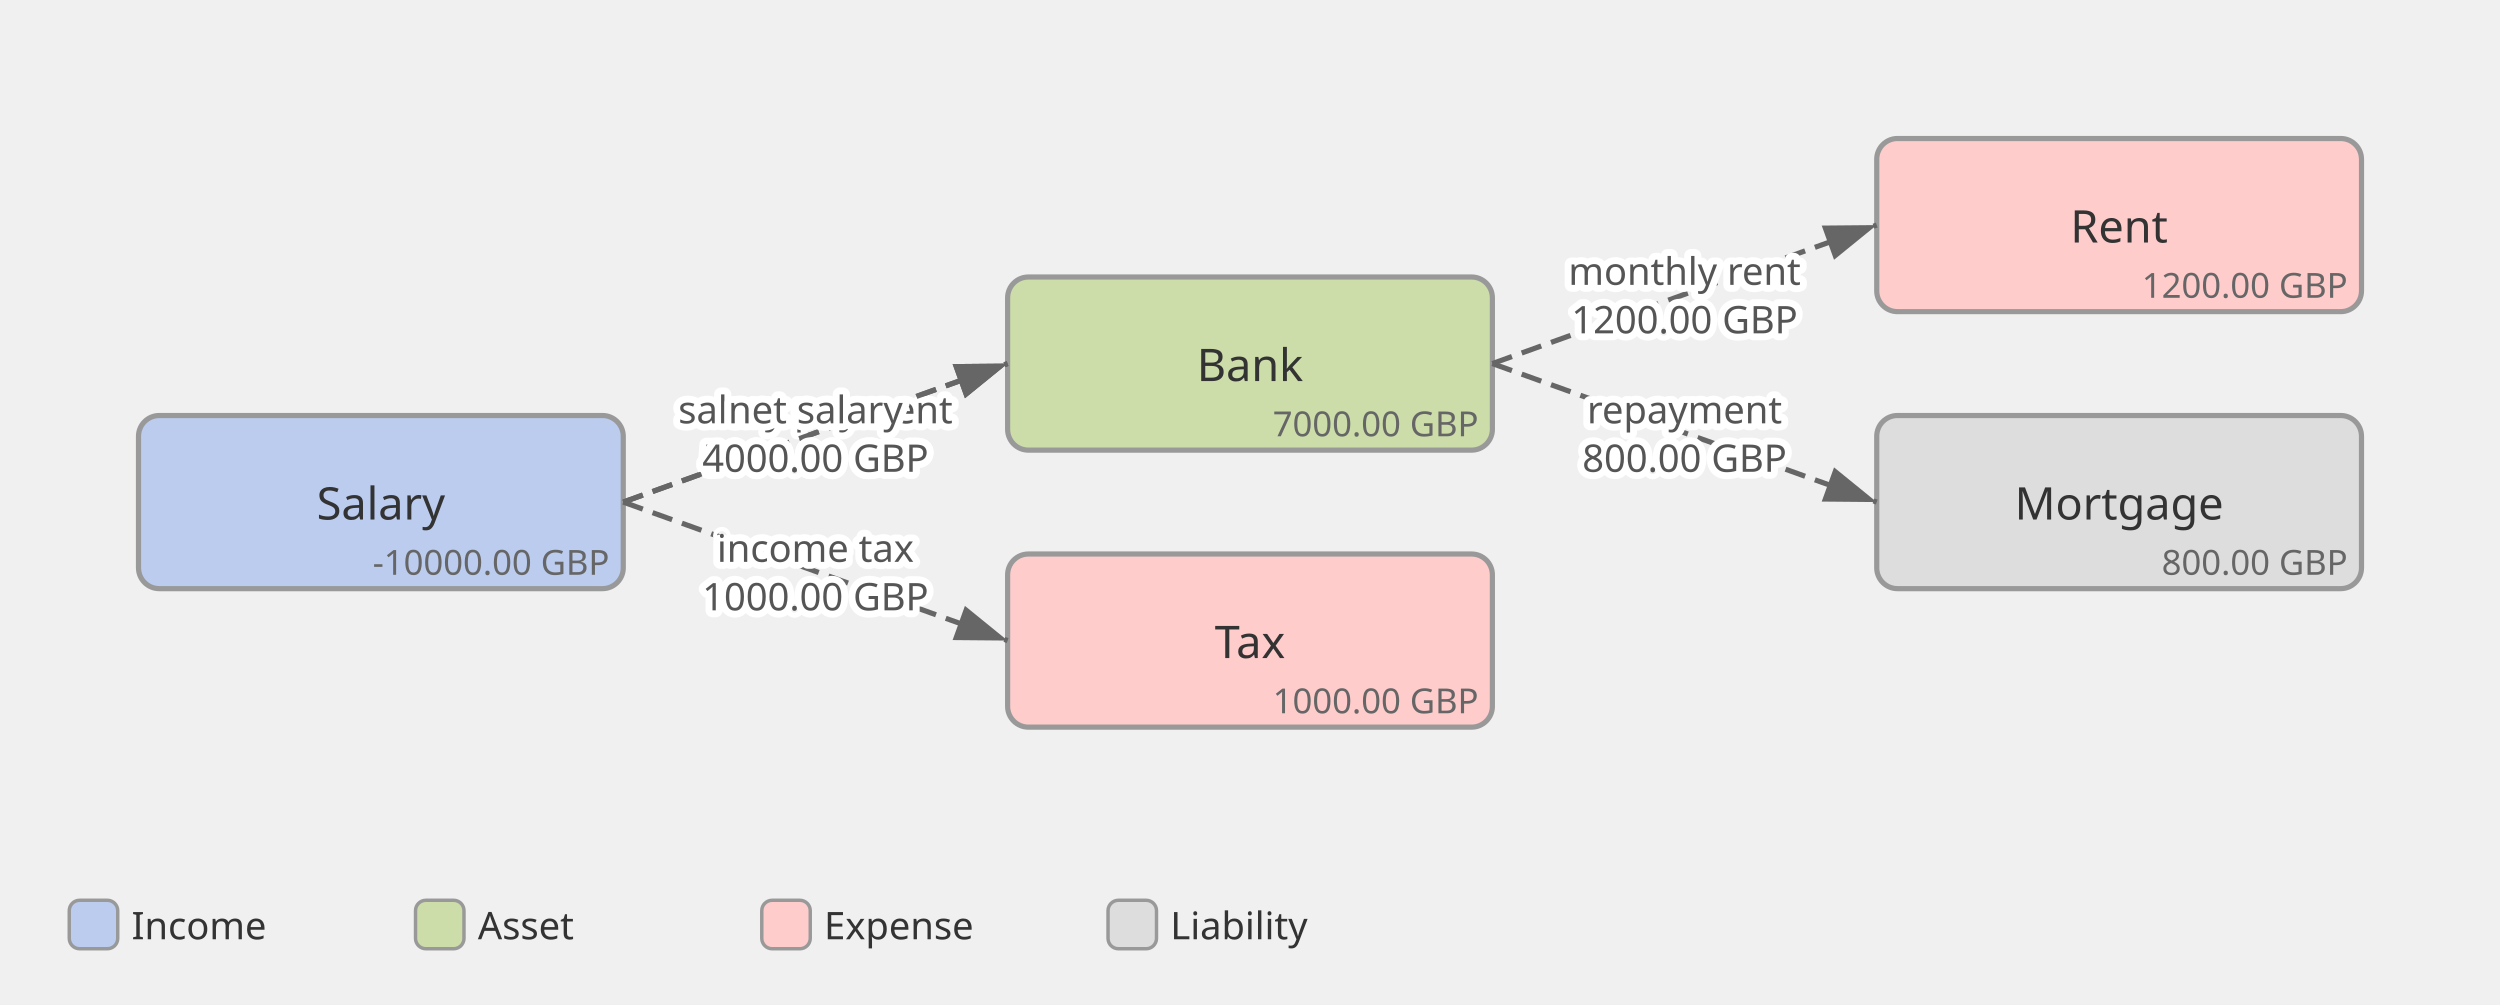
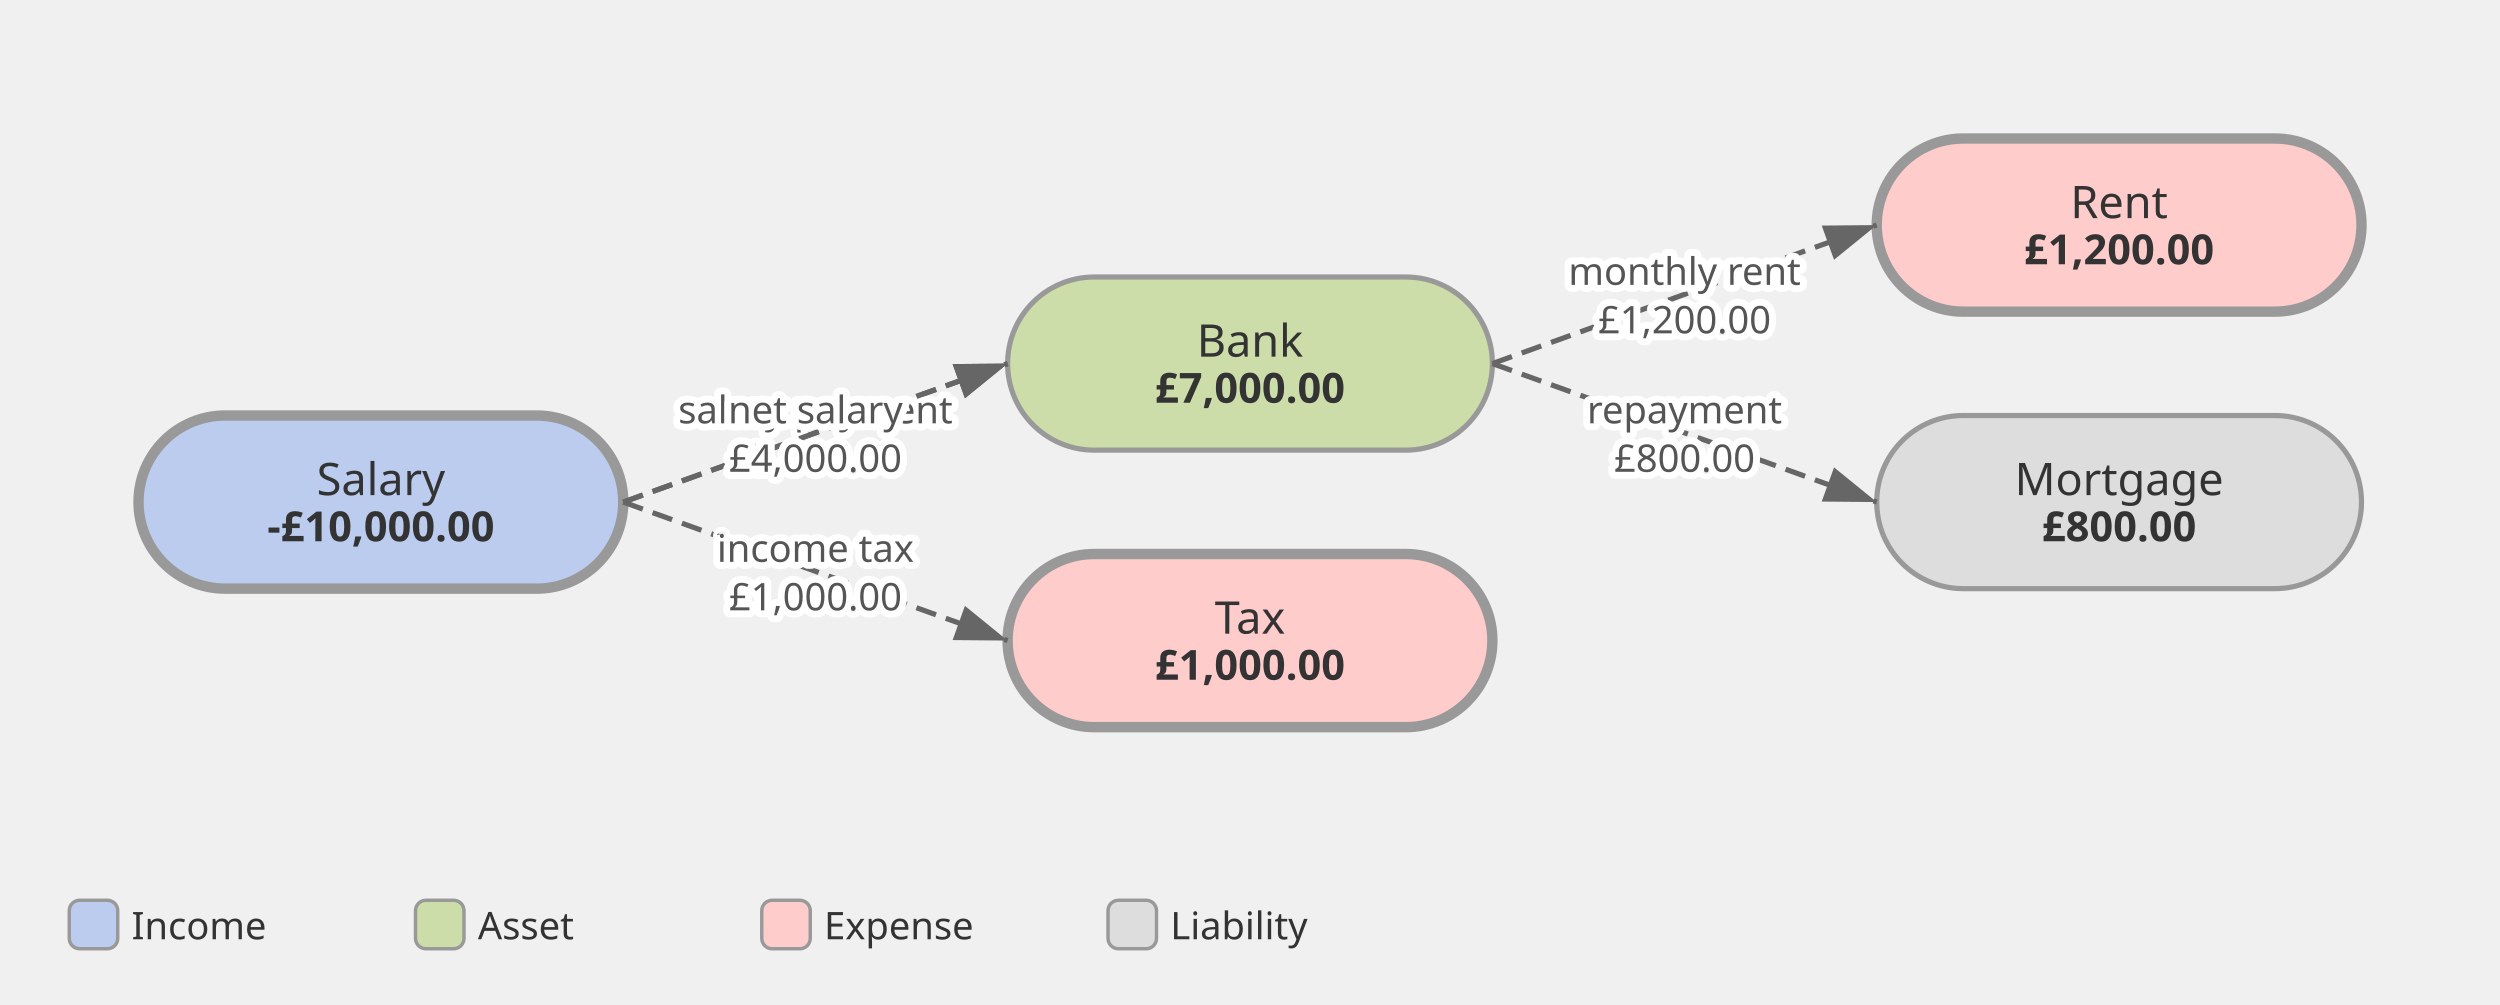
<svg xmlns="http://www.w3.org/2000/svg" viewBox="0 0 722 290" width="722" height="290">
  <defs>
    <marker id="arrowhead" markerWidth="10" markerHeight="7" refX="10" refY="3.5" orient="auto">
      <polygon points="0 0, 10 3.5, 0 7" fill="#666" />
    </marker>
  </defs>
  <style>
  .node rect { stroke: #999; stroke-width: 1.5; rx: 6; ry: 6; }
  .node text { font-family: sans-serif; font-size: 13px; fill: #333; text-anchor: middle; dominant-baseline: central; }
  .node .balance { font-size: 10px; fill: #666; text-anchor: end; dominant-baseline: auto; }
  .edge path { fill: none; stroke: #666; stroke-width: 1.5; marker-end: url(#arrowhead); }
  .edge text { font-family: sans-serif; font-size: 11px; fill: #555; text-anchor: middle; paint-order: stroke; stroke: #fff; stroke-width: 4px; stroke-linejoin: round; }
  .edge text.on-path { dominant-baseline: central; }
  .legend text { font-family: sans-serif; font-size: 11px; fill: #333; dominant-baseline: central; }
  .legend rect { stroke: #999; stroke-width: 1; rx: 3; ry: 3; }
+   .node text.name-above { dominant-baseline: auto; }
+   .node .balance-below { font-size: 12px; font-weight: bold; fill: #333; dominant-baseline: hanging; }
  @keyframes flow {
    from { stroke-dashoffset: 100; }
    to   { stroke-dashoffset: 0; }
  }
  .edge path { stroke-dasharray: 6 3; animation: flow 1.5s linear infinite; }
</style>
  <g class="node" transform="translate(40,120)">
-     <rect width="140" height="50" fill="#BCE" />
-     <text x="70" y="25">Salary</text>
-     <text class="balance" x="140" y="50" dx="-4" dy="-4">-10000.00 GBP</text>
+     <rect width="140" height="50" fill="#BCE" style="rx: 25px; ry: 25px; stroke-width: 3px" />
+     <text class="name-above" x="70" y="23">Salary</text>
+     <text class="balance-below" x="70" y="27">-£10,000.00</text>
  </g>
  <g class="node" transform="translate(291,80)">
-     <rect width="140" height="50" fill="#CDA" />
-     <text x="70" y="25">Bank</text>
-     <text class="balance" x="140" y="50" dx="-4" dy="-4">7000.00 GBP</text>
+     <rect width="140" height="50" fill="#CDA" style="rx: 25px; ry: 25px" />
+     <text class="name-above" x="70" y="23">Bank</text>
+     <text class="balance-below" x="70" y="27">£7,000.00</text>
  </g>
  <g class="node" transform="translate(291,160)">
-     <rect width="140" height="50" fill="#FCC" />
-     <text x="70" y="25">Tax</text>
-     <text class="balance" x="140" y="50" dx="-4" dy="-4">1000.00 GBP</text>
+     <rect width="140" height="50" fill="#FCC" style="rx: 25px; ry: 25px; stroke-width: 3px" />
+     <text class="name-above" x="70" y="23">Tax</text>
+     <text class="balance-below" x="70" y="27">£1,000.00</text>
  </g>
  <g class="node" transform="translate(542,40)">
-     <rect width="140" height="50" fill="#FCC" />
-     <text x="70" y="25">Rent</text>
-     <text class="balance" x="140" y="50" dx="-4" dy="-4">1200.00 GBP</text>
+     <rect width="140" height="50" fill="#FCC" style="rx: 25px; ry: 25px; stroke-width: 3px" />
+     <text class="name-above" x="70" y="23">Rent</text>
+     <text class="balance-below" x="70" y="27">£1,200.00</text>
  </g>
  <g class="node" transform="translate(542,120)">
-     <rect width="140" height="50" fill="#DDD" />
-     <text x="70" y="25">Mortgage</text>
-     <text class="balance" x="140" y="50" dx="-4" dy="-4">800.00 GBP</text>
+     <rect width="140" height="50" fill="#DDD" style="rx: 25px; ry: 25px" />
+     <text class="name-above" x="70" y="23">Mortgage</text>
+     <text class="balance-below" x="70" y="27">£800.00</text>
  </g>
  <g class="edge">
    <path d="M180.0,145.0 L291.0,105.0" style="animation-delay: 0s" />
    <text class="on-path" x="235.5" y="118">salary payment</text>
-     <text class="on-path" x="235.5" y="132">5000.00 GBP</text>
+     <text class="on-path" x="235.5" y="132">£5,000.00</text>
  </g>
  <g class="edge">
    <path d="M431.0,105.0 L542.0,65.0" style="animation-delay: 0.3s" />
    <text class="on-path" x="486.5" y="78">monthly rent</text>
-     <text class="on-path" x="486.5" y="92">1200.00 GBP</text>
+     <text class="on-path" x="486.5" y="92">£1,200.00</text>
  </g>
  <g class="edge">
    <path d="M431.0,105.0 L542.0,145.0" style="animation-delay: 0.6s" />
    <text class="on-path" x="486.5" y="118">repayment</text>
-     <text class="on-path" x="486.5" y="132">800.00 GBP</text>
+     <text class="on-path" x="486.5" y="132">£800.00</text>
  </g>
  <g class="edge">
    <path d="M180.0,145.0 L291.0,105.0" style="animation-delay: 0.9s" />
    <text class="on-path" x="235.5" y="118">net salary</text>
-     <text class="on-path" x="235.5" y="132">4000.00 GBP</text>
+     <text class="on-path" x="235.5" y="132">£4,000.00</text>
  </g>
  <g class="edge">
    <path d="M180.0,145.0 L291.0,185.0" style="animation-delay: 1.2s" />
    <text class="on-path" x="235.5" y="158">income tax</text>
-     <text class="on-path" x="235.5" y="172">1000.00 GBP</text>
+     <text class="on-path" x="235.5" y="172">£1,000.00</text>
  </g>
  <g class="legend" transform="translate(20,290)" dy="-30">
    <rect x="0" y="-30" width="14" height="14" fill="#BCE" />
    <text x="18" y="-23">Income</text>
    <rect x="100" y="-30" width="14" height="14" fill="#CDA" />
    <text x="118" y="-23">Asset</text>
    <rect x="200" y="-30" width="14" height="14" fill="#FCC" />
    <text x="218" y="-23">Expense</text>
    <rect x="300" y="-30" width="14" height="14" fill="#DDD" />
    <text x="318" y="-23">Liability</text>
  </g>
</svg>
